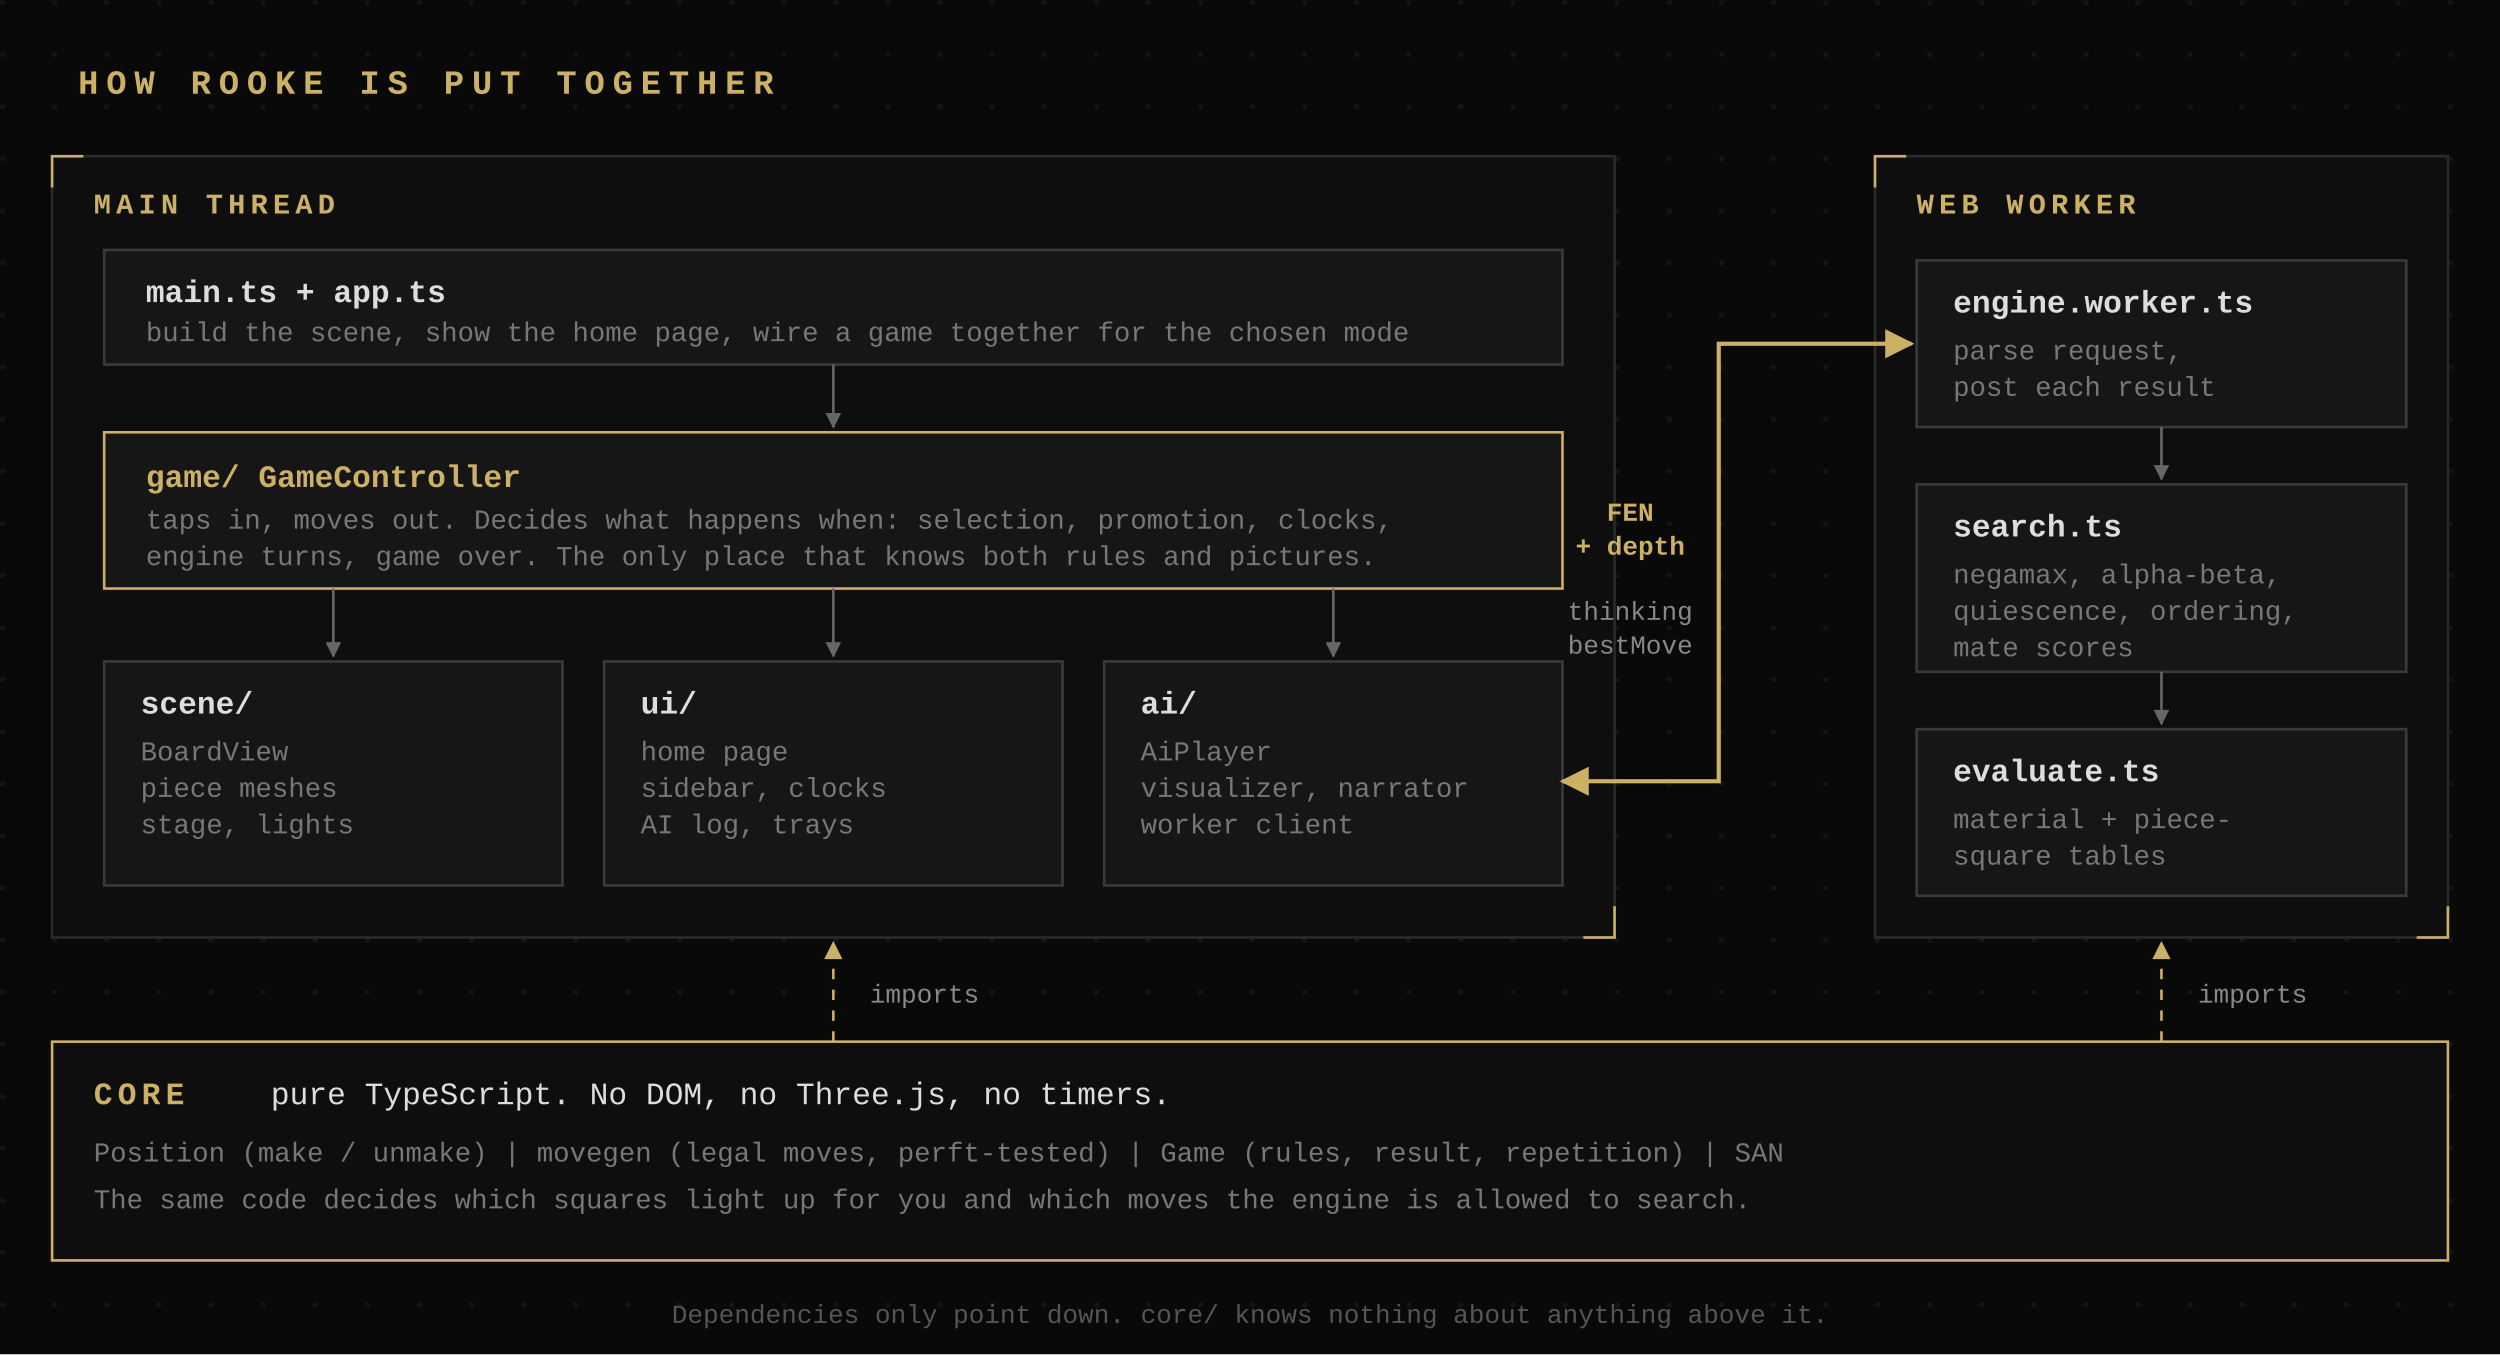
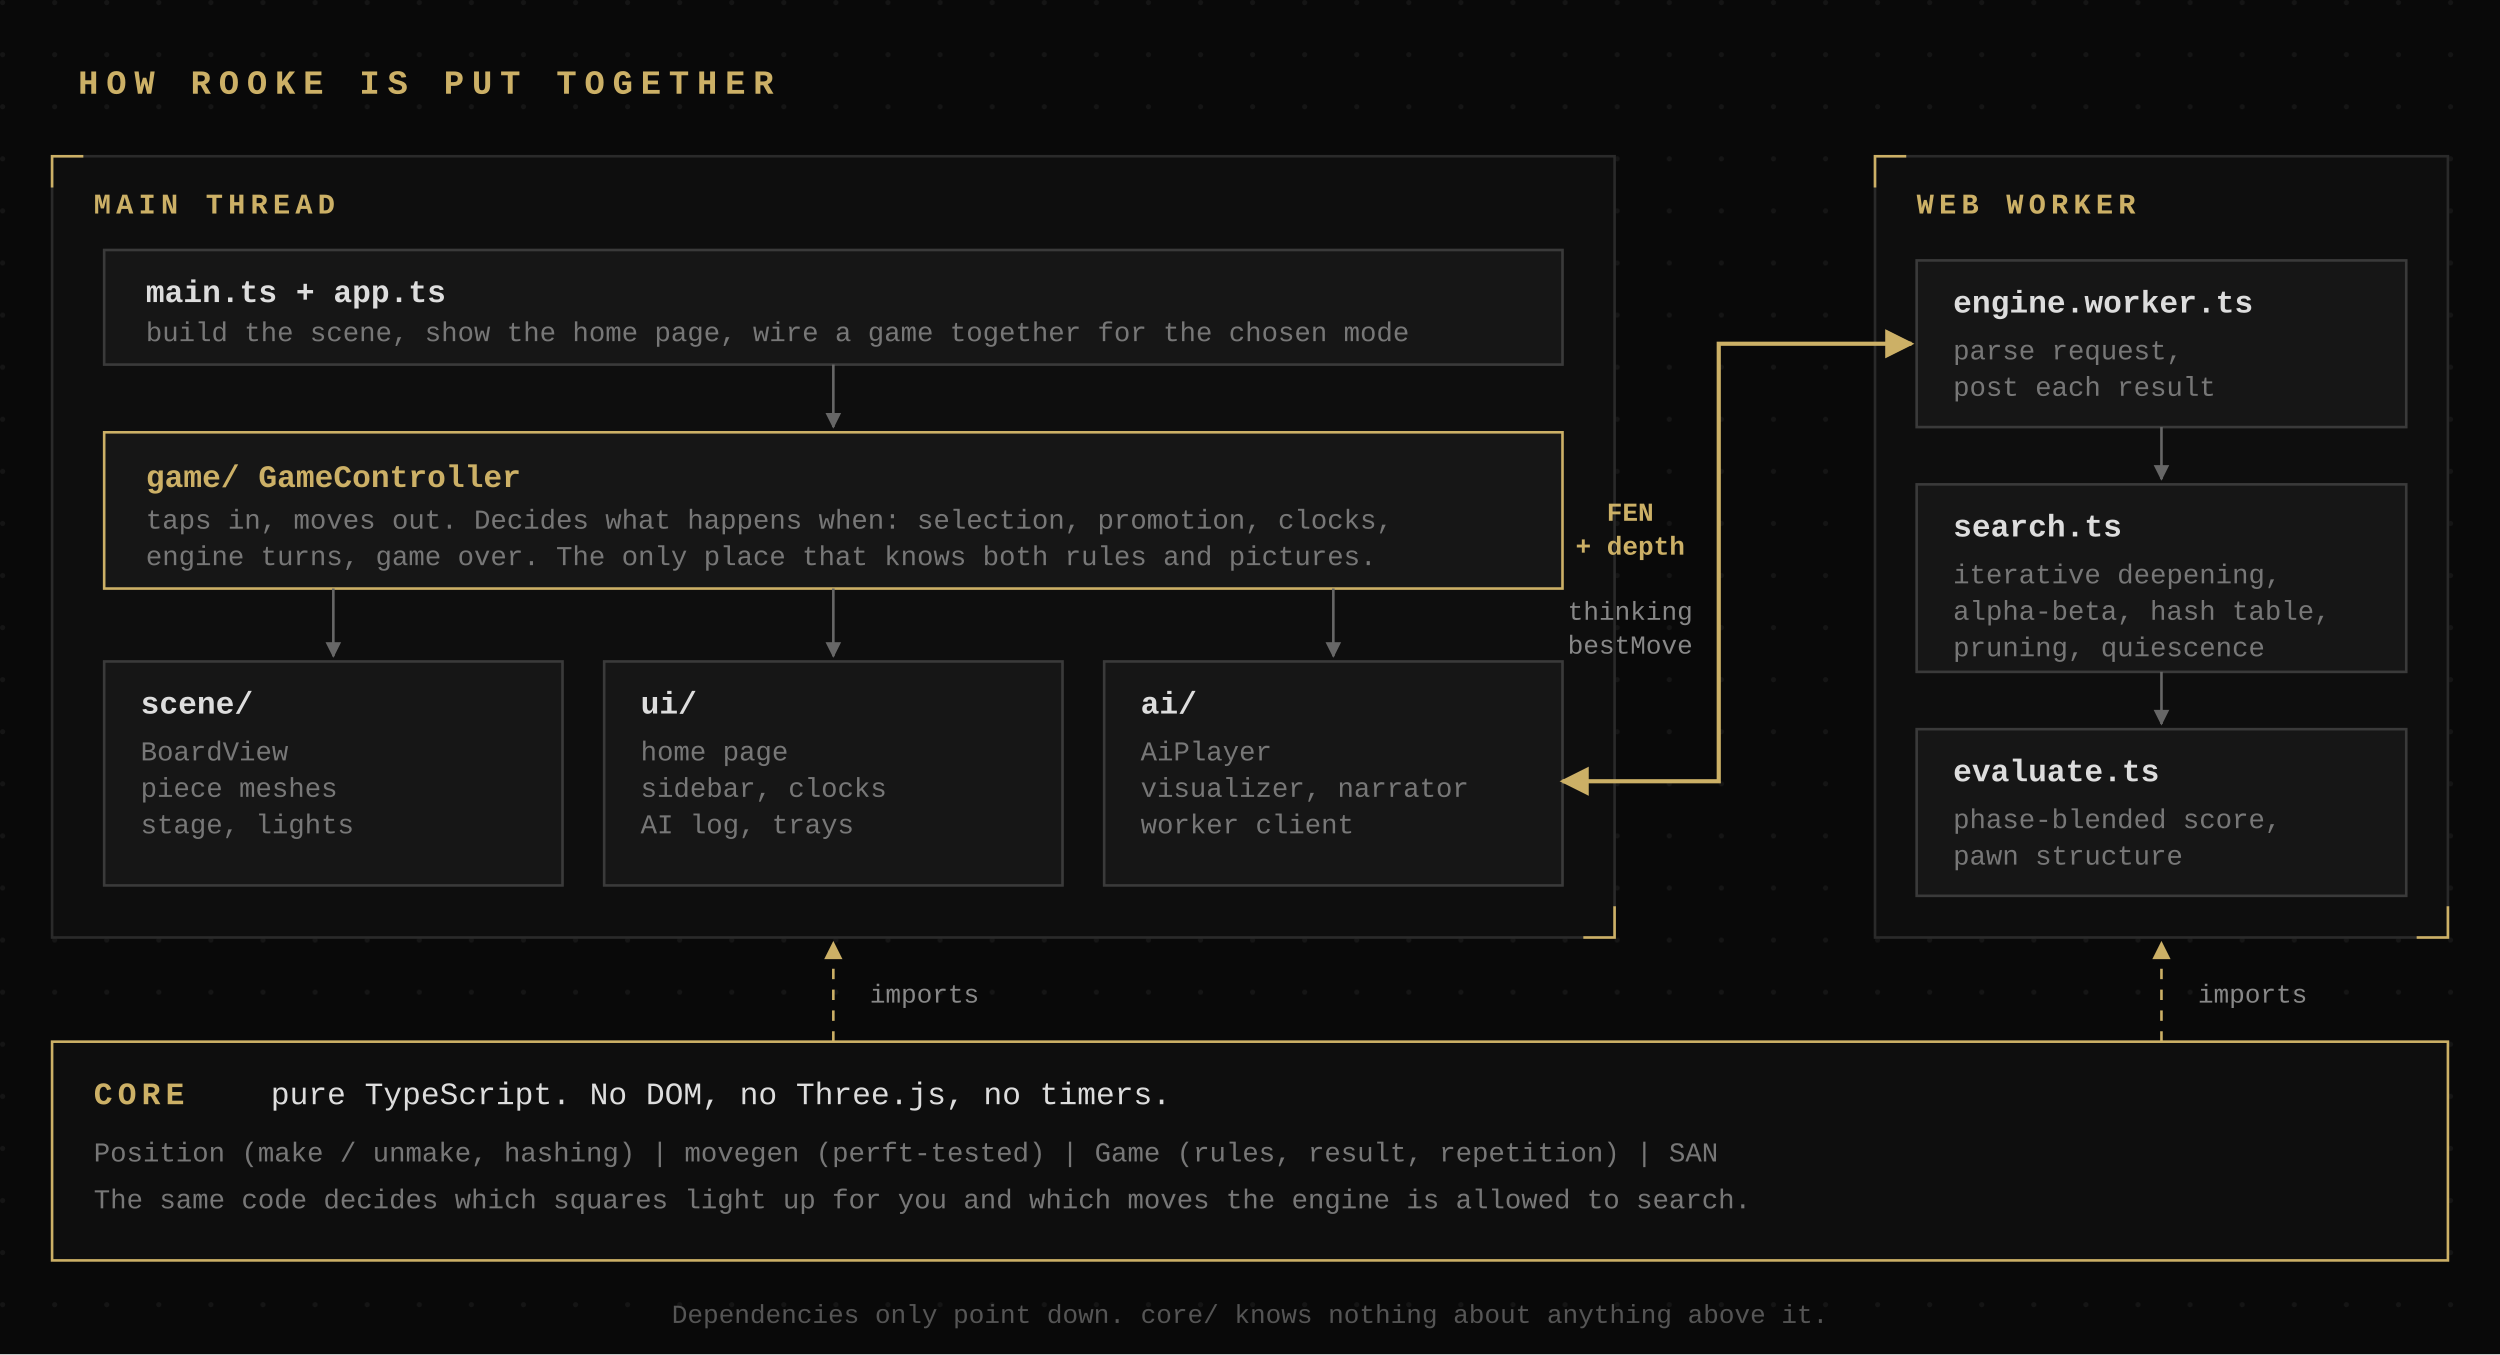
<svg xmlns="http://www.w3.org/2000/svg" viewBox="0 0 960 520" font-family="'Courier New', Consolas, monospace">
  <defs>
    <marker id="a" viewBox="0 0 10 10" refX="9" refY="5" markerWidth="7" markerHeight="7" orient="auto-start-reverse">
      <path d="M0 0 L10 5 L0 10 z" fill="#ccb066" />
    </marker>
    <marker id="w" viewBox="0 0 10 10" refX="9" refY="5" markerWidth="6" markerHeight="6" orient="auto-start-reverse">
      <path d="M0 0 L10 5 L0 10 z" fill="#666" />
    </marker>
    <pattern id="dots" width="20" height="20" patternUnits="userSpaceOnUse">
      <circle cx="1" cy="1" r="1" fill="#ffffff" fill-opacity="0.05" />
    </pattern>
  </defs>
  <rect width="960" height="520" fill="#090909" />
  <rect width="960" height="520" fill="url(#dots)" />
  <text x="30" y="36" fill="#ccb066" font-size="13" font-weight="700" letter-spacing="3">HOW ROOKE IS PUT TOGETHER</text>
  <rect x="20" y="60" width="600" height="300" fill="#0e0e0e" stroke="#2a2a2a" />
  <path d="M20 72 V60 H32" stroke="#ccb066" fill="none" />
  <path d="M620 348 V360 H608" stroke="#ccb066" fill="none" />
  <text x="36" y="82" fill="#ccb066" font-size="11" font-weight="700" letter-spacing="2">MAIN THREAD</text>
  <rect x="720" y="60" width="220" height="300" fill="#0e0e0e" stroke="#2a2a2a" />
  <path d="M720 72 V60 H732" stroke="#ccb066" fill="none" />
  <path d="M940 348 V360 H928" stroke="#ccb066" fill="none" />
  <text x="736" y="82" fill="#ccb066" font-size="11" font-weight="700" letter-spacing="2">WEB WORKER</text>
  <rect x="40" y="96" width="560" height="44" fill="#161616" stroke="#3a3a3a" />
  <text x="56" y="116" fill="#ddd" font-size="12" font-weight="700">main.ts + app.ts</text>
  <text x="56" y="131" fill="#777" font-size="10.5">build the scene, show the home page, wire a game together for the chosen mode</text>
  <rect x="40" y="166" width="560" height="60" fill="#161616" stroke="#ccb066" />
  <text x="56" y="187" fill="#ccb066" font-size="12" font-weight="700">game/  GameController</text>
  <text x="56" y="203" fill="#777" font-size="10.5">taps in, moves out. Decides what happens when: selection, promotion, clocks,</text>
  <text x="56" y="217" fill="#777" font-size="10.5">engine turns, game over. The only place that knows both rules and pictures.</text>
  <g stroke="#666" fill="none" marker-end="url(#w)">
    <path d="M320 140 V164" />
    <path d="M128 226 V252" />
    <path d="M320 226 V252" />
    <path d="M512 226 V252" />
  </g>
  <g fill="#161616" stroke="#3a3a3a">
    <rect x="40" y="254" width="176" height="86" />
    <rect x="232" y="254" width="176" height="86" />
    <rect x="424" y="254" width="176" height="86" />
  </g>
  <g fill="#ddd" font-size="12" font-weight="700">
    <text x="54" y="274">scene/</text>
    <text x="246" y="274">ui/</text>
    <text x="438" y="274">ai/</text>
  </g>
  <g fill="#777" font-size="10.5">
    <text x="54" y="292">BoardView</text>
    <text x="54" y="306">piece meshes</text>
    <text x="54" y="320">stage, lights</text>
    <text x="246" y="292">home page</text>
    <text x="246" y="306">sidebar, clocks</text>
    <text x="246" y="320">AI log, trays</text>
    <text x="438" y="292">AiPlayer</text>
    <text x="438" y="306">visualizer, narrator</text>
    <text x="438" y="320">worker client</text>
  </g>
  <g fill="#161616" stroke="#3a3a3a">
    <rect x="736" y="100" width="188" height="64" />
    <rect x="736" y="186" width="188" height="72" />
    <rect x="736" y="280" width="188" height="64" />
  </g>
  <g fill="#ddd" font-size="12" font-weight="700">
    <text x="750" y="120">engine.worker.ts</text>
    <text x="750" y="206">search.ts</text>
    <text x="750" y="300">evaluate.ts</text>
  </g>
  <g fill="#777" font-size="10.5">
    <text x="750" y="138">parse request,</text>
    <text x="750" y="152">post each result</text>
-     <text x="750" y="224">negamax, alpha-beta,</text>
-     <text x="750" y="238">quiescence, ordering,</text>
-     <text x="750" y="252">mate scores</text>
-     <text x="750" y="318">material + piece-</text>
-     <text x="750" y="332">square tables</text>
+     <text x="750" y="224">iterative deepening,</text>
+     <text x="750" y="238">alpha-beta, hash table,</text>
+     <text x="750" y="252">pruning, quiescence</text>
+     <text x="750" y="318">phase-blended score,</text>
+     <text x="750" y="332">pawn structure</text>
  </g>
  <g stroke="#666" fill="none" marker-end="url(#w)">
    <path d="M830 164 V184" />
    <path d="M830 258 V278" />
  </g>
  <path d="M600 300 H660 V132 H734" stroke="#ccb066" stroke-width="1.6" fill="none" marker-start="url(#a)" marker-end="url(#a)" />
  <text x="626" y="200" fill="#ccb066" font-size="10" font-weight="700" text-anchor="middle">FEN</text>
  <text x="626" y="213" fill="#ccb066" font-size="10" font-weight="700" text-anchor="middle">+ depth</text>
  <text x="626" y="238" fill="#888" font-size="10" text-anchor="middle">thinking</text>
  <text x="626" y="251" fill="#888" font-size="10" text-anchor="middle">bestMove</text>
  <rect x="20" y="400" width="920" height="84" fill="#0e0e0e" stroke="#ccb066" />
  <text x="36" y="424" fill="#ccb066" font-size="12" font-weight="700" letter-spacing="2">CORE</text>
  <text x="104" y="424" fill="#ddd" font-size="12">pure TypeScript. No DOM, no Three.js, no timers.</text>
-   <text x="36" y="446" fill="#777" font-size="10.5">Position (make / unmake)  |  movegen (legal moves, perft-tested)  |  Game (rules, result, repetition)  |  SAN</text>
+   <text x="36" y="446" fill="#777" font-size="10.5">Position (make / unmake, hashing)  |  movegen (perft-tested)  |  Game (rules, result, repetition)  |  SAN</text>
  <text x="36" y="464" fill="#777" font-size="10.5">The same code decides which squares light up for you and which moves the engine is allowed to search.</text>
  <g stroke="#ccb066" stroke-dasharray="4 4" fill="none" marker-end="url(#a)">
    <path d="M320 400 V362" />
    <path d="M830 400 V362" />
  </g>
  <text x="334" y="385" fill="#888" font-size="10">imports</text>
  <text x="844" y="385" fill="#888" font-size="10">imports</text>
  <text x="480" y="508" fill="#555" font-size="10" text-anchor="middle">Dependencies only point down. core/ knows nothing about anything above it.</text>
</svg>
